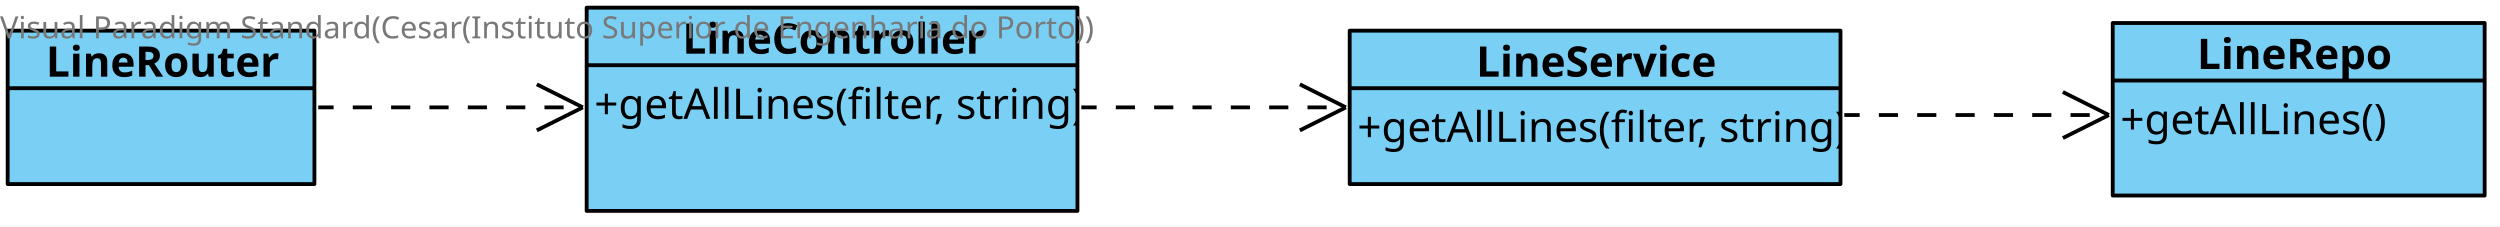
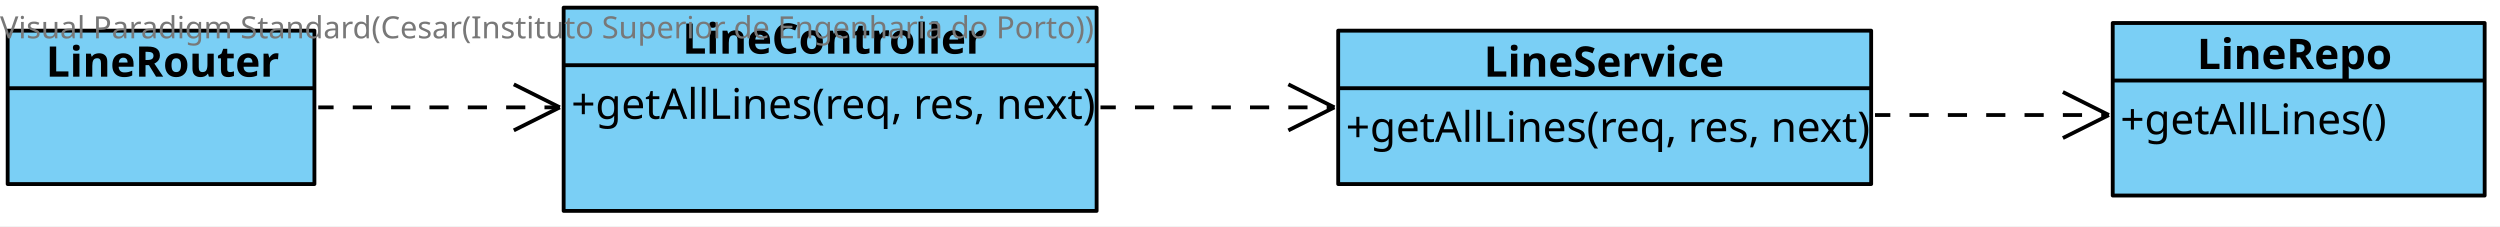
<svg xmlns="http://www.w3.org/2000/svg" fill-opacity="0" color-rendering="auto" color-interpolation="auto" text-rendering="auto" stroke="rgb(0,0,0)" stroke-linecap="square" width="652" stroke-miterlimit="10" shape-rendering="auto" stroke-opacity="0" fill="rgb(0,0,0)" stroke-dasharray="none" font-weight="normal" stroke-width="1" height="59" font-family="'Dialog'" font-style="normal" stroke-linejoin="miter" font-size="12px" stroke-dashoffset="0" image-rendering="auto">
  <defs id="genericDefs" />
  <g>
    <defs id="defs1">
      <clipPath clipPathUnits="userSpaceOnUse" id="clipPath1">
        <path d="M-7 -7 L91 -7 L91 51 L-7 51 L-7 -7 Z" />
      </clipPath>
      <clipPath clipPathUnits="userSpaceOnUse" id="clipPath2">
        <path d="M0 0 L0 25 L80 25 L80 0 Z" />
      </clipPath>
      <clipPath clipPathUnits="userSpaceOnUse" id="clipPath3">
        <path d="M0 0 L0 15 L80 15 L80 0 Z" />
      </clipPath>
      <clipPath clipPathUnits="userSpaceOnUse" id="clipPath4">
-         <path d="M-7 -7 L139 -7 L139 64 L-7 64 L-7 -7 Z" />
+         <path d="M-7 -7 L150 -7 L150 64 L-7 64 L-7 -7 Z" />
      </clipPath>
      <clipPath clipPathUnits="userSpaceOnUse" id="clipPath5">
-         <path d="M0 0 L0 38 L128 38 L128 0 Z" />
+         <path d="M0 0 L0 38 L139 38 L139 0 Z" />
      </clipPath>
      <clipPath clipPathUnits="userSpaceOnUse" id="clipPath6">
-         <path d="M0 0 L0 15 L128 15 L128 0 Z" />
+         <path d="M0 0 L0 15 L139 15 L139 0 Z" />
      </clipPath>
      <clipPath clipPathUnits="userSpaceOnUse" id="clipPath7">
-         <path d="M-7 -7 L139 -7 L139 51 L-7 51 L-7 -7 Z" />
+         <path d="M-7 -7 L150 -7 L150 51 L-7 51 L-7 -7 Z" />
      </clipPath>
      <clipPath clipPathUnits="userSpaceOnUse" id="clipPath8">
-         <path d="M0 0 L0 25 L128 25 L128 0 Z" />
+         <path d="M0 0 L0 25 L139 25 L139 0 Z" />
      </clipPath>
      <clipPath clipPathUnits="userSpaceOnUse" id="clipPath9">
        <path d="M-7 -7 L108 -7 L108 56 L-7 56 L-7 -7 Z" />
      </clipPath>
      <clipPath clipPathUnits="userSpaceOnUse" id="clipPath10">
        <path d="M0 0 L0 30 L97 30 L97 0 Z" />
      </clipPath>
      <clipPath clipPathUnits="userSpaceOnUse" id="clipPath11">
        <path d="M0 0 L0 15 L97 15 L97 0 Z" />
      </clipPath>
      <clipPath clipPathUnits="userSpaceOnUse" id="clipPath12">
-         <path d="M0 0 L173 0 L173 104 L0 104 L0 0 Z" />
+         <path d="M0 0 L167 0 L167 104 L0 104 L0 0 Z" />
      </clipPath>
      <clipPath clipPathUnits="userSpaceOnUse" id="clipPath13">
-         <path d="M0 0 L0 104 L173 104 L173 0 Z" />
+         <path d="M0 0 L0 104 L167 104 L167 0 Z" />
+       </clipPath>
+       <clipPath clipPathUnits="userSpaceOnUse" id="clipPath14">
+         <path d="M0 0 L165 0 L165 104 L0 104 L0 0 Z" />
+       </clipPath>
+       <clipPath clipPathUnits="userSpaceOnUse" id="clipPath15">
+         <path d="M0 0 L0 104 L165 104 L165 0 Z" />
      </clipPath>
    </defs>
    <g fill="white" text-rendering="geometricPrecision" fill-opacity="1" stroke-opacity="1" stroke="white">
      <rect x="0" width="652" height="59" y="0" stroke="none" />
    </g>
    <g font-size="11px" transform="translate(2,8)" fill-opacity="1" fill="rgb(122,207,245)" text-rendering="geometricPrecision" image-rendering="optimizeQuality" font-family="sans-serif" stroke="rgb(122,207,245)" font-weight="bold" stroke-opacity="1">
      <rect x="0" width="80" height="40" y="0" clip-path="url(#clipPath1)" stroke="none" />
    </g>
    <g fill-opacity="1" text-rendering="geometricPrecision" stroke="black" stroke-linecap="butt" transform="translate(2,8)" stroke-miterlimit="0" stroke-opacity="1" fill="black" font-weight="bold" font-family="sans-serif" stroke-linejoin="round" font-size="11px" image-rendering="optimizeQuality">
      <rect fill="none" x="0" width="80" height="40" y="0" clip-path="url(#clipPath1)" />
      <line y2="15" fill="none" x1="0" clip-path="url(#clipPath1)" x2="80" y1="15" />
    </g>
    <g font-size="11px" transform="translate(2,8)" fill-opacity="1" fill="black" text-rendering="geometricPrecision" image-rendering="optimizeQuality" font-family="sans-serif" stroke="black" font-weight="bold" stroke-opacity="1">
      <text x="10" xml:space="preserve" y="12" clip-path="url(#clipPath3)" stroke="none">LineRouter</text>
    </g>
-     <g font-size="11px" transform="translate(153,2)" fill-opacity="1" fill="rgb(122,207,245)" text-rendering="geometricPrecision" image-rendering="optimizeQuality" font-family="sans-serif" stroke="rgb(122,207,245)" font-weight="bold" stroke-opacity="1">
-       <rect x="0" width="128" height="53" y="0" clip-path="url(#clipPath4)" stroke="none" />
+     <g font-size="11px" transform="translate(147,2)" fill-opacity="1" fill="rgb(122,207,245)" text-rendering="geometricPrecision" image-rendering="optimizeQuality" font-family="sans-serif" stroke="rgb(122,207,245)" font-weight="bold" stroke-opacity="1">
+       <rect x="0" width="139" height="53" y="0" clip-path="url(#clipPath4)" stroke="none" />
    </g>
-     <g fill-opacity="1" text-rendering="geometricPrecision" stroke="black" stroke-linecap="butt" transform="translate(153,2)" stroke-miterlimit="0" stroke-opacity="1" fill="black" font-weight="bold" font-family="sans-serif" stroke-linejoin="round" font-size="11px" image-rendering="optimizeQuality">
-       <rect fill="none" x="0" width="128" height="53" y="0" clip-path="url(#clipPath4)" />
-       <line y2="15" fill="none" x1="0" clip-path="url(#clipPath4)" x2="128" y1="15" />
+     <g fill-opacity="1" text-rendering="geometricPrecision" stroke="black" stroke-linecap="butt" transform="translate(147,2)" stroke-miterlimit="0" stroke-opacity="1" fill="black" font-weight="bold" font-family="sans-serif" stroke-linejoin="round" font-size="11px" image-rendering="optimizeQuality">
+       <rect fill="none" x="0" width="139" height="53" y="0" clip-path="url(#clipPath4)" />
+       <line y2="15" fill="none" x1="0" clip-path="url(#clipPath4)" x2="139" y1="15" />
    </g>
-     <g font-size="11px" transform="matrix(1,0,0,1,153,17)" fill-opacity="1" fill="black" text-rendering="geometricPrecision" image-rendering="optimizeQuality" font-family="sans-serif" stroke="black" stroke-opacity="1">
-       <text x="2" xml:space="preserve" y="14" clip-path="url(#clipPath5)" stroke="none">+getAllLines(filter, string)</text>
+     <g font-size="11px" transform="matrix(1,0,0,1,147,17)" fill-opacity="1" fill="black" text-rendering="geometricPrecision" image-rendering="optimizeQuality" font-family="sans-serif" stroke="black" stroke-opacity="1">
+       <text x="2" xml:space="preserve" y="14" clip-path="url(#clipPath5)" stroke="none">+getAllLines(req, res, next)</text>
    </g>
-     <g font-size="11px" transform="translate(153,2)" fill-opacity="1" fill="black" text-rendering="geometricPrecision" image-rendering="optimizeQuality" font-family="sans-serif" stroke="black" font-weight="bold" stroke-opacity="1">
-       <text x="25" xml:space="preserve" y="12" clip-path="url(#clipPath6)" stroke="none">LineController</text>
+     <g font-size="11px" transform="translate(147,2)" fill-opacity="1" fill="black" text-rendering="geometricPrecision" image-rendering="optimizeQuality" font-family="sans-serif" stroke="black" font-weight="bold" stroke-opacity="1">
+       <text x="31" xml:space="preserve" y="12" clip-path="url(#clipPath6)" stroke="none">LineController</text>
    </g>
-     <g font-size="11px" transform="translate(352,8)" fill-opacity="1" fill="rgb(122,207,245)" text-rendering="geometricPrecision" image-rendering="optimizeQuality" font-family="sans-serif" stroke="rgb(122,207,245)" font-weight="bold" stroke-opacity="1">
-       <rect x="0" width="128" height="40" y="0" clip-path="url(#clipPath7)" stroke="none" />
+     <g font-size="11px" transform="translate(349,8)" fill-opacity="1" fill="rgb(122,207,245)" text-rendering="geometricPrecision" image-rendering="optimizeQuality" font-family="sans-serif" stroke="rgb(122,207,245)" font-weight="bold" stroke-opacity="1">
+       <rect x="0" width="139" height="40" y="0" clip-path="url(#clipPath7)" stroke="none" />
    </g>
-     <g fill-opacity="1" text-rendering="geometricPrecision" stroke="black" stroke-linecap="butt" transform="translate(352,8)" stroke-miterlimit="0" stroke-opacity="1" fill="black" font-weight="bold" font-family="sans-serif" stroke-linejoin="round" font-size="11px" image-rendering="optimizeQuality">
-       <rect fill="none" x="0" width="128" height="40" y="0" clip-path="url(#clipPath7)" />
-       <line y2="15" fill="none" x1="0" clip-path="url(#clipPath7)" x2="128" y1="15" />
+     <g fill-opacity="1" text-rendering="geometricPrecision" stroke="black" stroke-linecap="butt" transform="translate(349,8)" stroke-miterlimit="0" stroke-opacity="1" fill="black" font-weight="bold" font-family="sans-serif" stroke-linejoin="round" font-size="11px" image-rendering="optimizeQuality">
+       <rect fill="none" x="0" width="139" height="40" y="0" clip-path="url(#clipPath7)" />
+       <line y2="15" fill="none" x1="0" clip-path="url(#clipPath7)" x2="139" y1="15" />
    </g>
-     <g font-size="11px" transform="matrix(1,0,0,1,352,23)" fill-opacity="1" fill="black" text-rendering="geometricPrecision" image-rendering="optimizeQuality" font-family="sans-serif" stroke="black" stroke-opacity="1">
-       <text x="2" xml:space="preserve" y="14" clip-path="url(#clipPath8)" stroke="none">+getAllLines(filter, string)</text>
+     <g font-size="11px" transform="matrix(1,0,0,1,349,23)" fill-opacity="1" fill="black" text-rendering="geometricPrecision" image-rendering="optimizeQuality" font-family="sans-serif" stroke="black" stroke-opacity="1">
+       <text x="2" xml:space="preserve" y="14" clip-path="url(#clipPath8)" stroke="none">+getAllLines(req, res, next)</text>
    </g>
-     <g font-size="11px" transform="translate(352,8)" fill-opacity="1" fill="black" text-rendering="geometricPrecision" image-rendering="optimizeQuality" font-family="sans-serif" stroke="black" font-weight="bold" stroke-opacity="1">
-       <text x="33" xml:space="preserve" y="12" clip-path="url(#clipPath6)" stroke="none">LineService</text>
+     <g font-size="11px" transform="translate(349,8)" fill-opacity="1" fill="black" text-rendering="geometricPrecision" image-rendering="optimizeQuality" font-family="sans-serif" stroke="black" font-weight="bold" stroke-opacity="1">
+       <text x="38" xml:space="preserve" y="12" clip-path="url(#clipPath6)" stroke="none">LineService</text>
    </g>
    <g font-size="11px" transform="translate(551,6)" fill-opacity="1" fill="rgb(122,207,245)" text-rendering="geometricPrecision" image-rendering="optimizeQuality" font-family="sans-serif" stroke="rgb(122,207,245)" font-weight="bold" stroke-opacity="1">
      <rect x="0" width="97" height="45" y="0" clip-path="url(#clipPath9)" stroke="none" />
    </g>
    <g fill-opacity="1" text-rendering="geometricPrecision" stroke="black" stroke-linecap="butt" transform="translate(551,6)" stroke-miterlimit="0" stroke-opacity="1" fill="black" font-weight="bold" font-family="sans-serif" stroke-linejoin="round" font-size="11px" image-rendering="optimizeQuality">
      <rect fill="none" x="0" width="97" height="45" y="0" clip-path="url(#clipPath9)" />
      <line y2="15" fill="none" x1="0" clip-path="url(#clipPath9)" x2="97" y1="15" />
    </g>
    <g font-size="11px" transform="matrix(1,0,0,1,551,21)" fill-opacity="1" fill="black" text-rendering="geometricPrecision" image-rendering="optimizeQuality" font-family="sans-serif" stroke="black" stroke-opacity="1">
      <text x="2" xml:space="preserve" y="14" clip-path="url(#clipPath10)" stroke="none">+getAllLines()</text>
    </g>
    <g font-size="11px" transform="translate(551,6)" fill-opacity="1" fill="black" text-rendering="geometricPrecision" image-rendering="optimizeQuality" font-family="sans-serif" stroke="black" font-weight="bold" stroke-opacity="1">
      <text x="22" xml:space="preserve" y="12" clip-path="url(#clipPath11)" stroke="none">LineRepo</text>
    </g>
    <g fill-opacity="1" text-rendering="geometricPrecision" stroke="black" stroke-linecap="butt" transform="translate(33,-22)" stroke-opacity="1" fill="black" stroke-dasharray="5" font-family="sans-serif" stroke-linejoin="round" font-size="11px" stroke-dashoffset="1" image-rendering="optimizeQuality">
-       <line y2="50" fill="none" x1="50" clip-path="url(#clipPath13)" x2="119" y1="50" />
-       <line clip-path="url(#clipPath13)" stroke-dashoffset="0" fill="none" x1="119" x2="107" y1="50" y2="44" stroke-dasharray="none" />
-       <line clip-path="url(#clipPath13)" stroke-dashoffset="0" fill="none" x1="119" x2="107" y1="50" y2="56" stroke-dasharray="none" />
+       <line y2="50" fill="none" x1="50" clip-path="url(#clipPath13)" x2="113" y1="50" />
+       <line clip-path="url(#clipPath13)" stroke-dashoffset="0" fill="none" x1="113" x2="101" y1="50" y2="44" stroke-dasharray="none" />
+       <line clip-path="url(#clipPath13)" stroke-dashoffset="0" fill="none" x1="113" x2="101" y1="50" y2="56" stroke-dasharray="none" />
    </g>
-     <g fill-opacity="1" text-rendering="geometricPrecision" stroke="black" stroke-linecap="butt" transform="translate(232,-22)" stroke-opacity="1" fill="black" stroke-dasharray="5" font-family="sans-serif" stroke-linejoin="round" font-size="11px" stroke-dashoffset="1" image-rendering="optimizeQuality">
-       <line y2="50" fill="none" x1="50" clip-path="url(#clipPath13)" x2="119" y1="50" />
-       <line clip-path="url(#clipPath13)" stroke-dashoffset="0" fill="none" x1="119" x2="107" y1="50" y2="44" stroke-dasharray="none" />
-       <line clip-path="url(#clipPath13)" stroke-dashoffset="0" fill="none" x1="119" x2="107" y1="50" y2="56" stroke-dasharray="none" />
+     <g fill-opacity="1" text-rendering="geometricPrecision" stroke="black" stroke-linecap="butt" transform="translate(237,-22)" stroke-opacity="1" fill="black" stroke-dasharray="5" font-family="sans-serif" stroke-linejoin="round" font-size="11px" stroke-dashoffset="1" image-rendering="optimizeQuality">
+       <line y2="50" fill="none" x1="50" clip-path="url(#clipPath15)" x2="111" y1="50" />
+       <line clip-path="url(#clipPath15)" stroke-dashoffset="0" fill="none" x1="111" x2="99" y1="50" y2="44" stroke-dasharray="none" />
+       <line clip-path="url(#clipPath15)" stroke-dashoffset="0" fill="none" x1="111" x2="99" y1="50" y2="56" stroke-dasharray="none" />
    </g>
-     <g fill-opacity="1" text-rendering="geometricPrecision" stroke="black" stroke-linecap="butt" transform="translate(431,-20)" stroke-opacity="1" fill="black" stroke-dasharray="5" font-family="sans-serif" stroke-linejoin="round" font-size="11px" stroke-dashoffset="1" image-rendering="optimizeQuality">
-       <line y2="50" fill="none" x1="50" clip-path="url(#clipPath13)" x2="119" y1="50" />
-       <line clip-path="url(#clipPath13)" stroke-dashoffset="0" fill="none" x1="119" x2="107" y1="50" y2="44" stroke-dasharray="none" />
-       <line clip-path="url(#clipPath13)" stroke-dashoffset="0" fill="none" x1="119" x2="107" y1="50" y2="56" stroke-dasharray="none" />
+     <g fill-opacity="1" text-rendering="geometricPrecision" stroke="black" stroke-linecap="butt" transform="translate(439,-20)" stroke-opacity="1" fill="black" stroke-dasharray="5" font-family="sans-serif" stroke-linejoin="round" font-size="11px" stroke-dashoffset="1" image-rendering="optimizeQuality">
+       <line y2="50" fill="none" x1="50" clip-path="url(#clipPath15)" x2="111" y1="50" />
+       <line clip-path="url(#clipPath15)" stroke-dashoffset="0" fill="none" x1="111" x2="99" y1="50" y2="44" stroke-dasharray="none" />
+       <line clip-path="url(#clipPath15)" stroke-dashoffset="0" fill="none" x1="111" x2="99" y1="50" y2="56" stroke-dasharray="none" />
    </g>
    <g font-size="8px" fill-opacity="1" fill="rgb(120,120,120)" text-rendering="geometricPrecision" image-rendering="optimizeQuality" stroke="rgb(120,120,120)" stroke-opacity="1">
      <text x="0" xml:space="preserve" y="10" stroke="none">Visual Paradigm Standard(Cesar(Instituto Superior de Engenharia do Porto))</text>
    </g>
  </g>
</svg>
